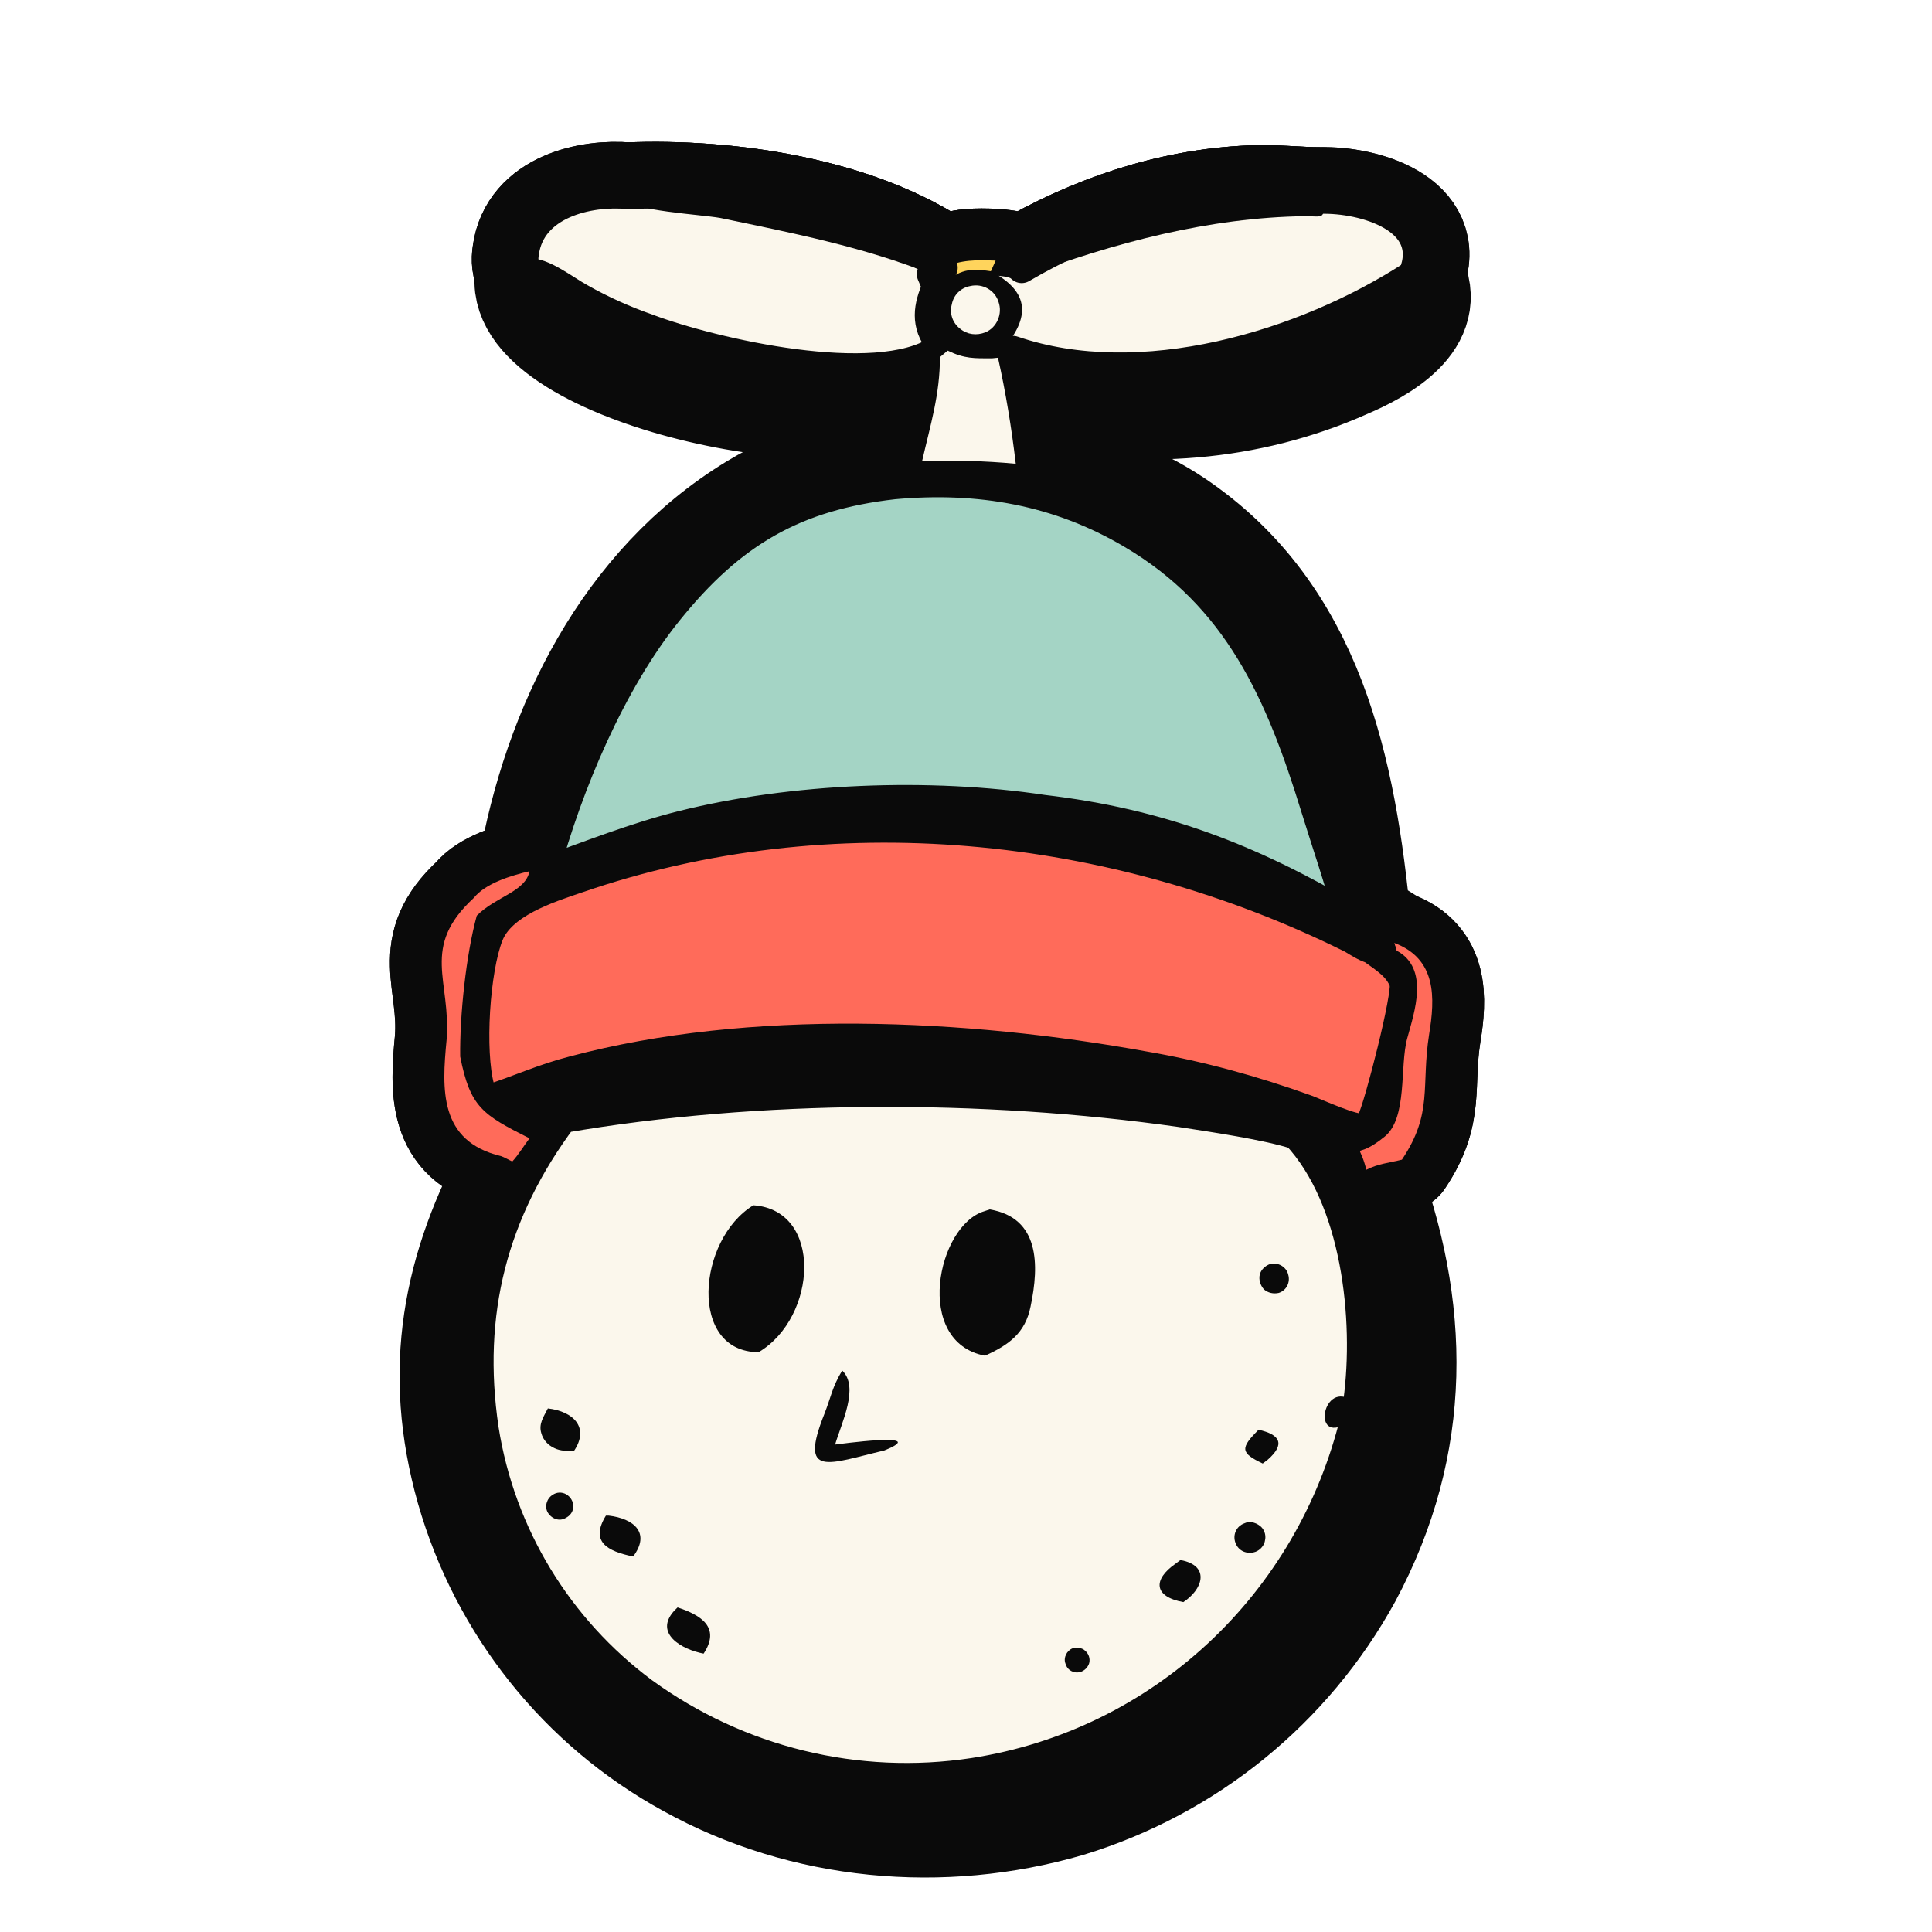
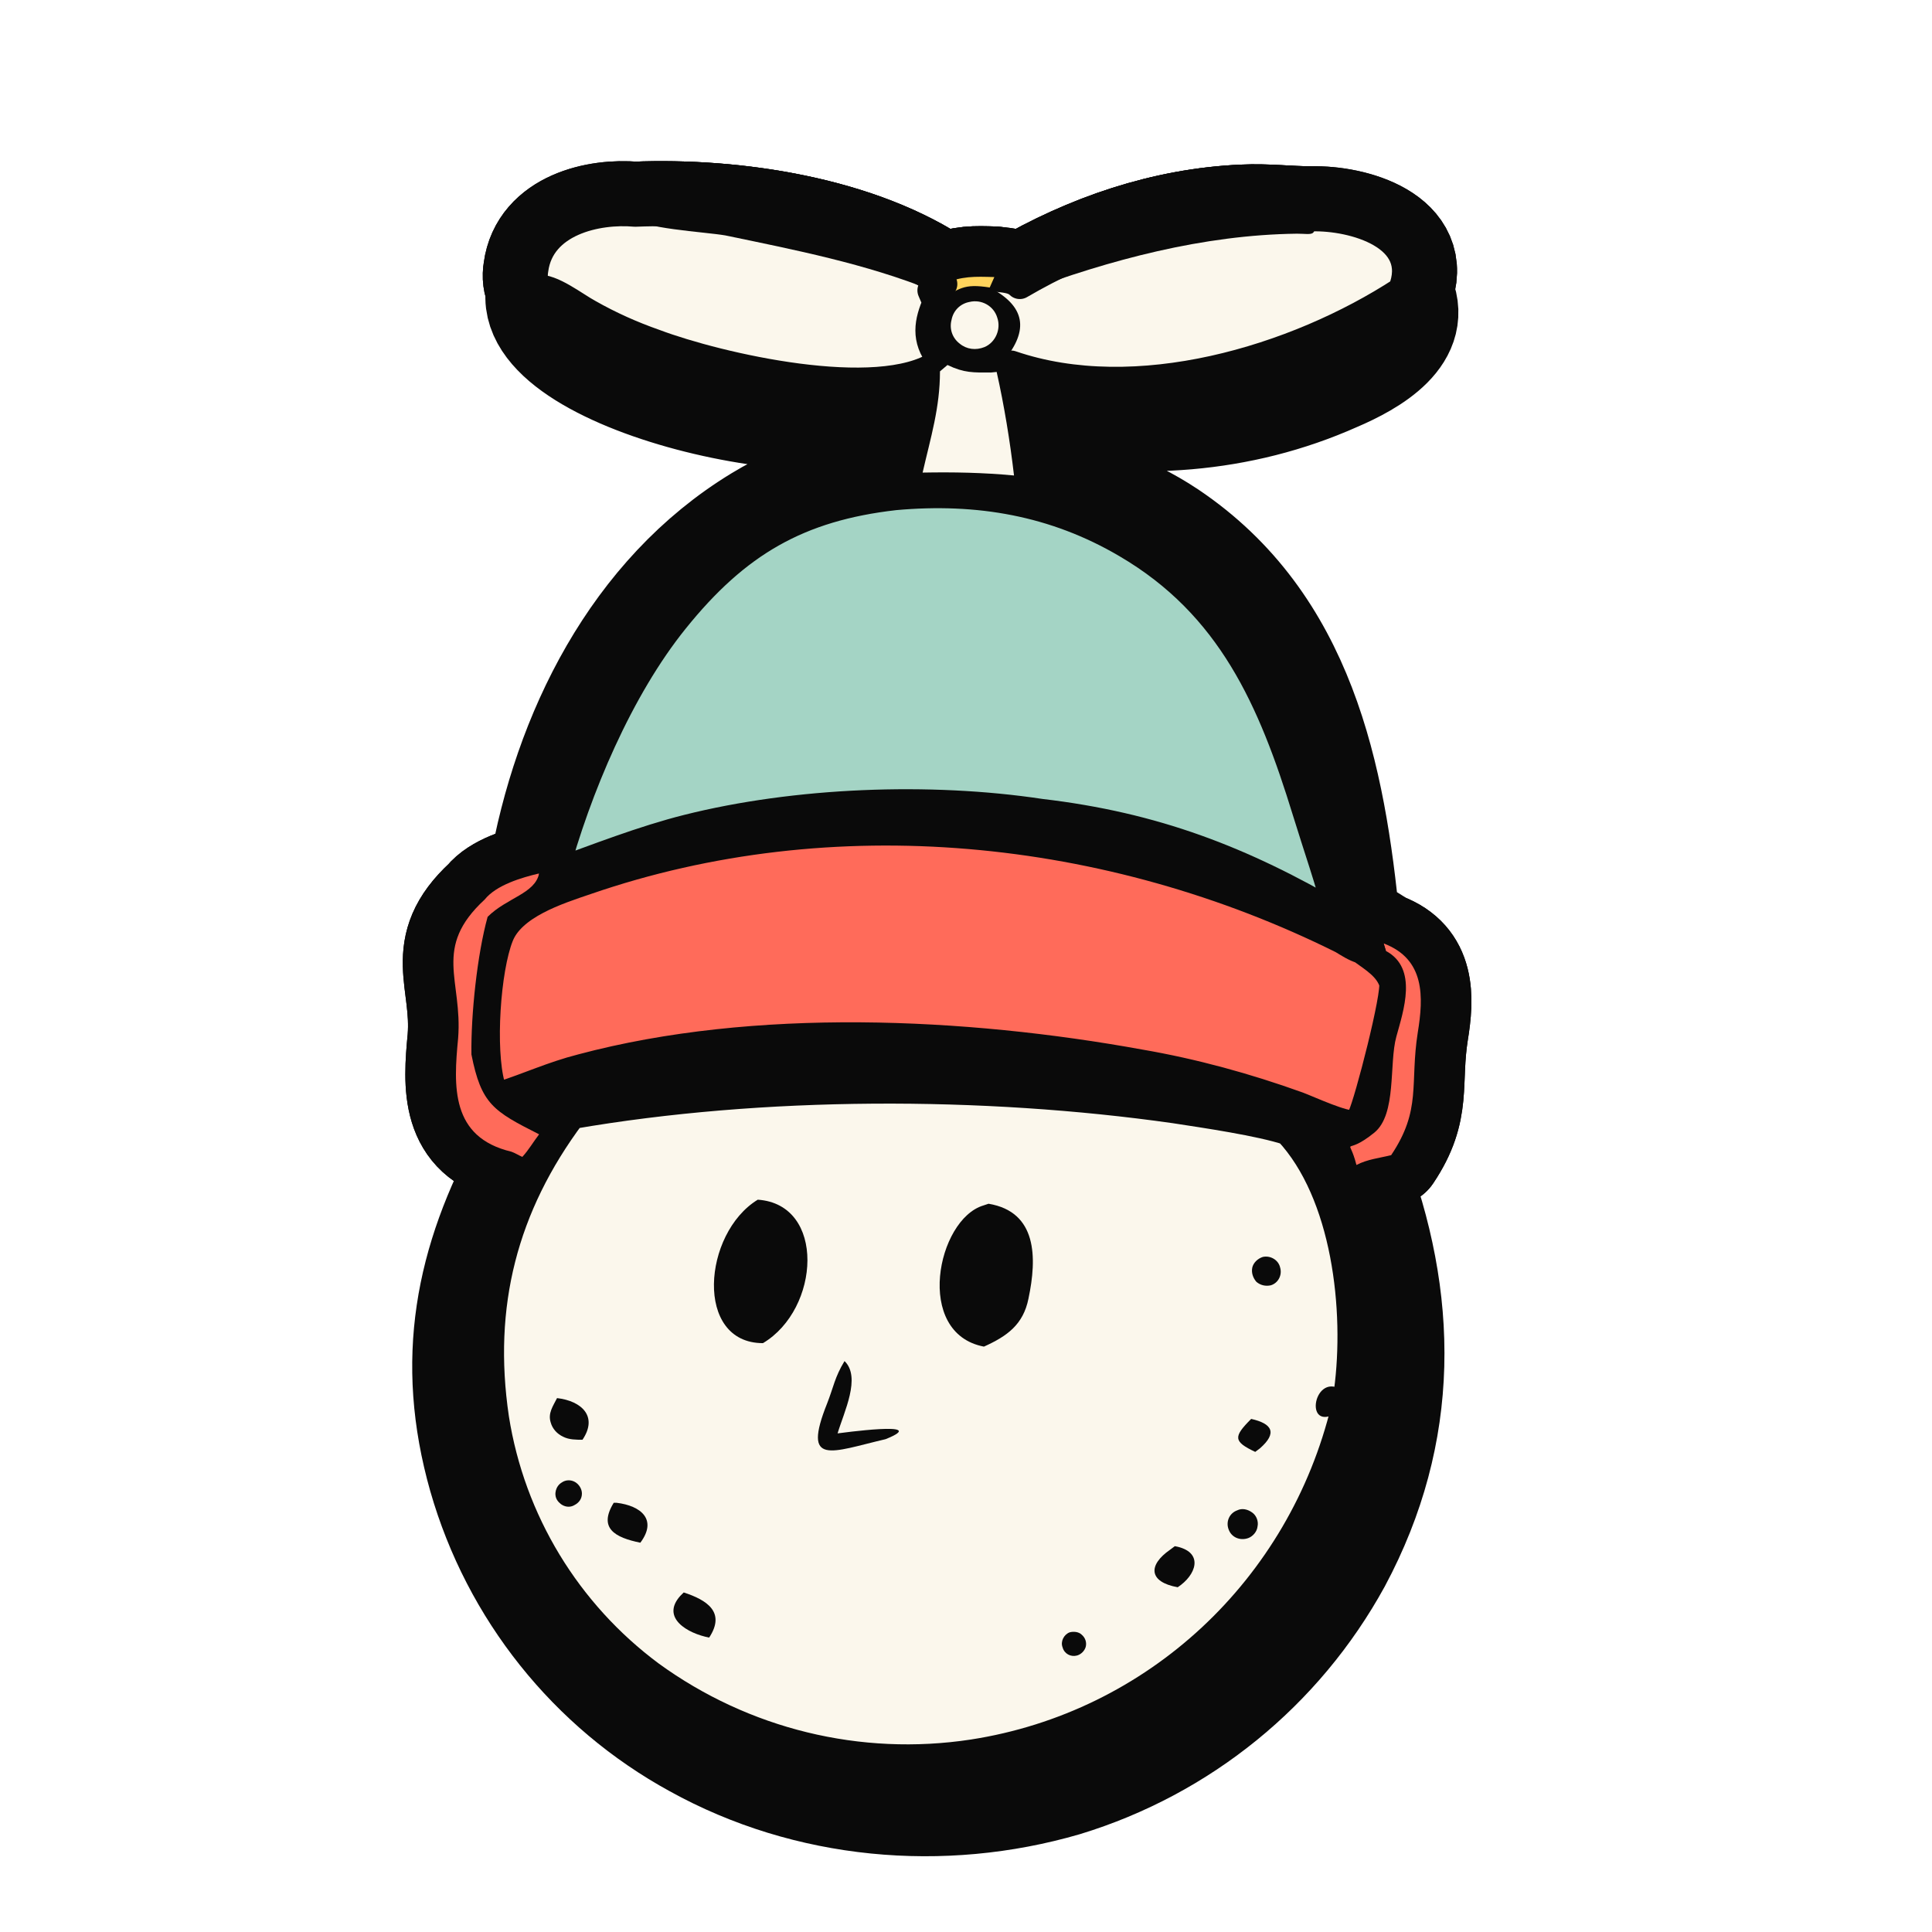
- <svg xmlns="http://www.w3.org/2000/svg" viewBox="-2.6 329.9 326.2 326.2">
+ <svg xmlns="http://www.w3.org/2000/svg" viewBox="-6.4 326.0 334.0 334.0">
  <g data-outlined="1" fill="#0a0a0a" stroke="#0a0a0a" stroke-width="17.5" stroke-linejoin="round">
    <path d="M86.4 376C85.8 375.1 85.7 373.7 85.9 372.6C87 364.3 96.8 362.1 103.4 362.7C120.5 362 142.3 365.2 156.6 375.1C159.9 373.7 162.1 373.8 165.5 373.9C167.1 374.1 168.8 374.1 169.9 375.2C181.7 368.3 194.8 363.8 208.5 363.2C212.7 363 216.3 363.5 220.4 363.5C227.6 363.3 239.9 366.8 236 376.3C240 384.1 230.8 389.2 224.7 391.8C208.1 399.2 189.9 400.4 172.2 396.7C172 398 172.6 406 172.3 408.8C181.1 410.8 188.4 412.9 195.9 417.9C219.1 433.5 224.4 459.9 226.9 486C228.6 486.2 231.2 488.2 232.8 489.1C240 491.8 239.7 498.4 238.7 504.5C237.3 513.4 239.4 517.8 234.1 525.7C232.1 526.2 230 526.4 228.1 527.4C237 550.6 237.3 573.7 225.3 596.1C215.1 614.7 198.1 628.5 177.8 634.7C156.5 640.9 133.1 638.8 113.6 628C95.5 618.1 82.1 601.3 76.4 581.4C70.7 561.3 74 544 83.9 526C83.4 525.8 82.6 525.3 82 525.1C71.5 522.6 72 513.8 72.8 505.5C73.6 495.4 68.3 489.9 77.4 481.5C79.4 479 83.8 477.7 86.8 477C91 452.7 102.9 428.5 124.6 415.3C133.2 410.1 140.3 408.6 150.3 408C150.1 403.2 150.5 400 151.3 395.5C138.3 404.6 83.1 392.2 86.4 376Z" />
    <path d="M229 490.1C231.2 491.7 233.6 493.1 234.5 495.8C235.1 497.8 230.2 516.7 229.1 518.9C228.8 519.6 228.6 520.3 227.7 520.4C226 520.8 219.8 517.9 217.9 517.2C209 514 199.9 511.5 190.6 509.9C160.3 504.4 124.2 502.7 94.2 510.7C89.1 512 85.1 513.9 80.1 515.5C79.2 515.1 78.7 514.7 78.4 513.6C76.7 507.4 77.6 493.6 79.9 487.8C82 482.4 89.9 479.9 94.9 478.2C137.5 463.5 185.5 468.4 225.7 488.4C226.7 489 227.9 489.8 229 490.1Z" />
    <path d="M169.9 375.2C181.7 368.3 194.8 363.8 208.5 363.2C212.7 363 216.3 363.5 220.4 363.5C227.6 363.3 239.9 366.8 236 376.3C217.6 388.3 190 396.5 168.4 389.1C167 389.3 167 389.3 165.9 390.3L164.9 390.4C161.9 390.4 160.3 390.5 157.4 389.1L156.1 390.2L155.8 389L156.1 387.8C153.6 384.6 154.1 381.7 155.6 378.3C155.3 377.6 155 376.9 154.7 376.2C155.3 375.9 155.9 375.5 156.6 375.1C159.9 373.7 162.1 373.8 165.5 373.9C167.1 374.1 168.8 374.1 169.9 375.2Z" />
    <path d="M156.6 375.1C159.9 373.7 162.1 373.8 165.5 373.9L164.7 375.7C170.8 378.9 171.6 383 167.1 388.4C167.8 388.7 167.9 388.7 168.4 389.1C167 389.3 167 389.3 165.9 390.3L164.9 390.4C161.9 390.4 160.3 390.5 157.4 389.1L156.1 390.2L155.8 389L156.1 387.8C153.6 384.6 154.1 381.7 155.6 378.3C155.3 377.6 155 376.9 154.7 376.2C155.3 375.9 155.9 375.5 156.6 375.1Z" />
    <path d="M169.9 375.2C181.7 368.3 194.8 363.8 208.5 363.2C212.7 363 216.3 363.5 220.4 363.5C221.5 367.1 220.5 366.4 217.8 366.4C201.6 366.6 185.5 370.9 170.5 376.5C170.2 376.6 170 375.4 169.9 375.2Z" />
    <path d="M86.4 376C85.8 375.1 85.7 373.7 85.9 372.6C87 364.3 96.8 362.1 103.4 362.7C120.5 362 142.3 365.2 156.6 375.1C155.9 375.5 155.3 375.9 154.7 376.2C155 376.9 155.3 377.6 155.6 378.3C154.1 381.7 153.6 384.6 156.1 387.8L155.8 389C145.4 395.9 117.7 389.5 106.8 385.4C102.8 384 99 382.3 95.3 380.2C92.9 378.9 88.9 375.7 86.4 376Z" />
    <path d="M103.4 362.7C120.5 362 142.3 365.2 156.6 375.1C155.9 375.5 155.3 375.9 154.7 376.2C143.3 371.6 131 369.2 119 366.7C115.6 366.1 104.1 365.5 102.8 363.5L103.4 362.7Z" />
    <path d="M157.4 389.1C160.3 390.5 161.9 390.4 164.9 390.4L165.9 390.3C167.2 396.1 168.2 402.2 168.9 408.2C163.5 407.7 158.5 407.6 153.1 407.7C154.5 401.6 156.1 396.5 156.1 390.2L157.4 389.1Z" />
    <path d="M77.4 481.5C79.4 479 83.8 477.7 86.8 477C86.1 480.5 81.2 481.2 77.9 484.5C76.1 491 75 501.4 75.1 508.3C76.8 516.9 78.9 518.1 86.8 522.1C85.8 523.4 85 524.8 83.9 526C83.4 525.8 82.6 525.3 82 525.1C71.5 522.6 72 513.8 72.8 505.5C73.6 495.4 68.3 489.9 77.4 481.5Z" />
    <path d="M232.8 489.1C240 491.8 239.7 498.4 238.7 504.5C237.3 513.4 239.4 517.8 234.1 525.7C232.1 526.2 230 526.4 228.1 527.4C226.7 521.9 225.8 526.2 231.2 521.8C235.1 518.6 233.7 509.9 235 505.2C236.2 500.8 238.8 493.4 233.2 490.4L232.8 489.1Z" />
    <path d="M92.4 518.7C125.4 513 163.6 513 196.7 517.7C201.9 518.5 211.5 519.9 216.3 521.5C226.4 532.3 228.6 552.5 226.7 566.6C226.5 567.6 226.4 568.6 226.2 569.5C218.7 600.6 193.5 624.3 161.8 629.2C142.1 632.2 122.1 627.3 106 615.6C91.6 604.9 81.9 589 79.1 571.2C76.2 551.6 80.6 534.5 92.4 518.7Z" />
    <path d="M164.5 534.1C172.9 535.5 172.9 543.4 171.4 550.5C170.5 555 167.7 557 163.7 558.8C151.6 556.5 155.6 536.8 163.6 534.4L164.5 534.1Z" />
    <path d="M124.6 533.4C136.4 534.2 135.4 552.3 125.5 558.2C113.6 558.2 115.1 539.2 124.6 533.4Z" />
    <path d="M139.6 561.3C142.5 564.1 139.5 570.1 138.4 573.8C138.5 573.8 154.9 571.5 146.7 574.8C137.3 577 132.2 579.6 136.6 568.6C137.7 565.8 137.9 564.1 139.6 561.3Z" />
    <path d="M148.3 411.7C162.7 410.4 176 412.7 188.4 420C206.5 430.6 213.6 447 219.5 466.2C221.4 472.4 223.5 478.3 225.1 484.6C208.2 474.7 193.1 468.9 173.5 466.6C154.3 463.7 131.2 464.6 112.5 469.3C104.9 471.2 96.7 474.4 89.3 477.1C93.3 462.3 100.6 445 110.2 433.1C120.9 419.8 131.6 413.6 148.3 411.7Z" />
  </g>
  <path fill="#0a0a0a" d="M86.4 376C85.8 375.1 85.7 373.7 85.9 372.6C87 364.3 96.8 362.1 103.4 362.7C120.5 362 142.3 365.2 156.6 375.1C159.9 373.7 162.1 373.8 165.5 373.9C167.1 374.1 168.8 374.1 169.9 375.2C181.7 368.3 194.8 363.8 208.5 363.2C212.7 363 216.3 363.5 220.4 363.5C227.6 363.3 239.9 366.8 236 376.3C240 384.1 230.8 389.2 224.7 391.8C208.1 399.2 189.9 400.4 172.2 396.7C172 398 172.6 406 172.3 408.8C181.1 410.8 188.4 412.9 195.9 417.9C219.1 433.5 224.4 459.9 226.9 486C228.6 486.2 231.2 488.2 232.8 489.1C240 491.8 239.7 498.4 238.7 504.5C237.3 513.4 239.4 517.8 234.1 525.7C232.1 526.2 230 526.4 228.1 527.4C237 550.6 237.3 573.7 225.3 596.1C215.1 614.7 198.1 628.5 177.8 634.7C156.5 640.9 133.1 638.8 113.6 628C95.5 618.1 82.1 601.3 76.4 581.4C70.7 561.3 74 544 83.9 526C83.4 525.8 82.6 525.3 82 525.1C71.5 522.6 72 513.8 72.8 505.5C73.6 495.4 68.3 489.9 77.4 481.5C79.4 479 83.8 477.7 86.8 477C91 452.7 102.9 428.5 124.6 415.3C133.2 410.1 140.3 408.6 150.3 408C150.1 403.2 150.5 400 151.3 395.5C138.3 404.6 83.1 392.2 86.4 376Z" />
  <path stroke="#0a0a0a" stroke-width="5" stroke-linejoin="round" fill="#ff6b5a" d="M229 490.1C231.2 491.7 233.6 493.1 234.5 495.8C235.1 497.8 230.2 516.7 229.1 518.9C228.8 519.6 228.6 520.3 227.7 520.4C226 520.8 219.8 517.9 217.9 517.2C209 514 199.9 511.5 190.6 509.9C160.3 504.4 124.2 502.7 94.2 510.7C89.1 512 85.1 513.9 80.1 515.5C79.2 515.1 78.7 514.7 78.4 513.6C76.7 507.4 77.6 493.6 79.9 487.8C82 482.4 89.9 479.9 94.9 478.2C137.5 463.5 185.5 468.4 225.7 488.4C226.7 489 227.9 489.8 229 490.1Z" />
  <path stroke="#0a0a0a" stroke-width="5" stroke-linejoin="round" fill="#fbf7ec" d="M169.9 375.2C181.7 368.3 194.8 363.8 208.5 363.2C212.7 363 216.3 363.5 220.4 363.5C227.6 363.3 239.9 366.8 236 376.3C217.6 388.3 190 396.5 168.4 389.1C167 389.3 167 389.3 165.9 390.3L164.9 390.4C161.9 390.4 160.3 390.5 157.4 389.1L156.1 390.2L155.8 389L156.1 387.8C153.6 384.6 154.1 381.7 155.6 378.3C155.3 377.6 155 376.9 154.7 376.2C155.3 375.9 155.9 375.5 156.6 375.1C159.9 373.7 162.1 373.8 165.5 373.9C167.1 374.1 168.8 374.1 169.9 375.2Z" />
  <path fill="#0a0a0a" d="M156.6 375.1C159.9 373.7 162.1 373.8 165.5 373.9L164.7 375.7C170.8 378.9 171.6 383 167.1 388.4C167.8 388.7 167.9 388.7 168.4 389.1C167 389.3 167 389.3 165.9 390.3L164.9 390.4C161.9 390.4 160.3 390.5 157.4 389.1L156.1 390.2L155.8 389L156.1 387.8C153.6 384.6 154.1 381.7 155.6 378.3C155.3 377.6 155 376.9 154.7 376.2C155.3 375.9 155.9 375.5 156.6 375.1Z" />
  <path fill="#ffd45c" d="M156.6 375.1C159.9 373.7 162.1 373.8 165.5 373.9L164.7 375.7C160.2 375 159.4 375.8 155.6 378.3C155.3 377.6 155 376.9 154.7 376.2C155.3 375.9 155.9 375.5 156.6 375.1Z" />
  <path fill="#fbf7ec" d="M161.2 378.2C163.3 377.7 165.4 378.9 166 380.9C166.7 382.9 165.7 385.2 163.8 386C162.3 386.6 160.7 386.4 159.5 385.4C158.2 384.4 157.7 382.8 158.1 381.3C158.4 379.7 159.6 378.5 161.2 378.2Z" />
  <path fill="#0a0a0a" d="M169.9 375.2C181.7 368.3 194.8 363.8 208.5 363.2C212.7 363 216.3 363.5 220.4 363.5C221.5 367.1 220.5 366.4 217.8 366.4C201.6 366.6 185.5 370.9 170.5 376.5C170.2 376.6 170 375.4 169.9 375.2Z" />
  <path stroke="#0a0a0a" stroke-width="5" stroke-linejoin="round" fill="#fbf7ec" d="M86.4 376C85.8 375.1 85.7 373.7 85.9 372.6C87 364.3 96.8 362.1 103.4 362.7C120.5 362 142.3 365.2 156.6 375.1C155.9 375.5 155.3 375.9 154.7 376.2C155 376.9 155.3 377.6 155.6 378.3C154.1 381.7 153.6 384.6 156.1 387.8L155.8 389C145.4 395.9 117.7 389.5 106.8 385.4C102.8 384 99 382.3 95.3 380.2C92.9 378.9 88.9 375.7 86.4 376Z" />
  <path fill="#0a0a0a" d="M103.4 362.7C120.5 362 142.3 365.2 156.6 375.1C155.9 375.5 155.3 375.9 154.7 376.2C143.3 371.6 131 369.2 119 366.7C115.6 366.1 104.1 365.5 102.8 363.5L103.4 362.7Z" />
  <path fill="#fbf7ec" d="M157.4 389.1C160.3 390.5 161.9 390.4 164.9 390.4L165.9 390.3C167.2 396.1 168.2 402.2 168.9 408.2C163.5 407.7 158.5 407.6 153.1 407.7C154.5 401.6 156.1 396.5 156.1 390.2L157.4 389.1Z" />
  <path fill="#ff6b5a" d="M77.4 481.5C79.4 479 83.8 477.7 86.8 477C86.1 480.5 81.2 481.2 77.9 484.5C76.1 491 75 501.4 75.1 508.3C76.8 516.9 78.9 518.1 86.8 522.1C85.8 523.4 85 524.8 83.9 526C83.4 525.8 82.6 525.3 82 525.1C71.5 522.6 72 513.8 72.8 505.5C73.6 495.4 68.3 489.9 77.4 481.5Z" />
  <path fill="#ff6b5a" d="M232.8 489.1C240 491.8 239.7 498.4 238.7 504.5C237.3 513.4 239.4 517.8 234.1 525.7C232.1 526.2 230 526.4 228.1 527.4C226.7 521.9 225.8 526.2 231.2 521.8C235.1 518.6 233.7 509.9 235 505.2C236.2 500.8 238.8 493.4 233.2 490.4L232.8 489.1Z" />
  <path fill="#0a0a0a" d="M226.9 486C228.6 486.2 231.2 488.2 232.8 489.1L233.2 490.4C230.6 489.2 230.2 487.8 229 490.1C227.9 489.8 226.7 489 225.7 488.4L226.9 486Z" />
  <path stroke="#0a0a0a" stroke-width="5" stroke-linejoin="round" fill="#fbf7ec" d="M92.4 518.7C125.4 513 163.6 513 196.7 517.7C201.9 518.5 211.5 519.9 216.3 521.5C226.4 532.3 228.6 552.5 226.7 566.6C226.5 567.6 226.4 568.6 226.2 569.5C218.7 600.6 193.5 624.3 161.8 629.2C142.1 632.2 122.1 627.3 106 615.6C91.6 604.9 81.9 589 79.1 571.2C76.2 551.6 80.6 534.5 92.4 518.7Z" />
  <path fill="#0a0a0a" d="M225.4 569.8C218.8 574.5 220.5 563.2 225.4 566.2L226.7 566.6C226.5 567.6 226.4 568.6 226.2 569.5L225.4 569.8Z" />
  <path fill="#0a0a0a" d="M164.5 534.1C172.9 535.5 172.9 543.4 171.4 550.5C170.5 555 167.7 557 163.7 558.8C151.6 556.5 155.6 536.8 163.6 534.4L164.5 534.1Z" />
  <path fill="#0a0a0a" d="M124.6 533.4C136.4 534.2 135.4 552.3 125.5 558.2C113.6 558.2 115.1 539.2 124.6 533.4Z" />
  <path fill="#0a0a0a" d="M139.6 561.3C142.5 564.1 139.5 570.1 138.4 573.8C138.5 573.8 154.9 571.5 146.7 574.8C137.3 577 132.2 579.6 136.6 568.6C137.7 565.8 137.9 564.1 139.6 561.3Z" />
  <path fill="#0a0a0a" d="M111.8 601.3C115.8 602.6 119.1 604.7 116.2 609.1C112.5 608.4 107.8 605.7 111.2 601.9L111.8 601.3Z" />
  <path fill="#0a0a0a" d="M89.9 567.7C94.2 568.2 97 570.9 94.3 574.9C93.2 574.9 92 574.9 91 574.4C89.9 573.9 89.1 573 88.8 571.9C88.3 570.3 89.2 569.1 89.9 567.7Z" />
  <path fill="#0a0a0a" d="M196.7 593.3L197.2 593.4C201.7 594.5 200.4 598.3 197.2 600.4C192.2 599.5 192 596.6 195.9 593.9L196.7 593.3Z" />
  <path fill="#0a0a0a" d="M99.7 585.8L100.2 585.8C104.4 586.3 107.3 588.7 104.3 592.7C99.9 591.8 97 590.2 99.7 585.8Z" />
  <path fill="#0a0a0a" d="M207.5 587.1C208.3 586.7 209.3 586.9 210.1 587.5C210.8 588 211.2 589 211 589.9C210.9 590.8 210.2 591.6 209.4 591.9C208 592.4 206.5 591.8 206 590.4C205.5 589.1 206.1 587.6 207.5 587.1Z" />
  <path fill="#0a0a0a" d="M209.9 571.3C213.5 572.1 214.5 573.7 211.4 576.4L210.6 577C206.8 575.2 206.8 574.4 209.9 571.3Z" />
  <path fill="#0a0a0a" d="M211.9 543.3C213.2 543 214.6 543.8 214.9 545.1C215.3 546.4 214.6 547.8 213.3 548.2C212.4 548.4 211.5 548.2 210.8 547.6C210.2 546.9 209.9 546 210.1 545.1C210.3 544.3 211 543.6 211.9 543.3Z" />
  <path fill="#0a0a0a" d="M90.7 582.3C91.4 581.8 92.3 581.8 93 582.2C93.7 582.6 94.2 583.4 94.2 584.2C94.2 585.1 93.7 585.8 92.9 586.2C91.9 586.8 90.6 586.4 89.9 585.3C89.3 584.3 89.7 582.9 90.7 582.3Z" />
  <path fill="#0a0a0a" d="M178.5 608.2C179.2 608 180.1 608.1 180.6 608.6C181.2 609.1 181.5 609.9 181.3 610.7C181.1 611.4 180.5 612 179.8 612.2C178.7 612.5 177.6 611.9 177.3 610.8C176.9 609.8 177.5 608.6 178.5 608.2Z" />
  <path stroke="#0a0a0a" stroke-width="5" stroke-linejoin="round" fill="#a4d4c5" d="M148.3 411.7C162.7 410.4 176 412.7 188.4 420C206.5 430.6 213.6 447 219.5 466.2C221.4 472.4 223.5 478.3 225.1 484.6C208.2 474.7 193.1 468.9 173.5 466.6C154.3 463.7 131.2 464.6 112.5 469.3C104.9 471.2 96.7 474.4 89.3 477.1C93.3 462.3 100.6 445 110.2 433.1C120.9 419.8 131.6 413.6 148.3 411.7Z" />
</svg>
